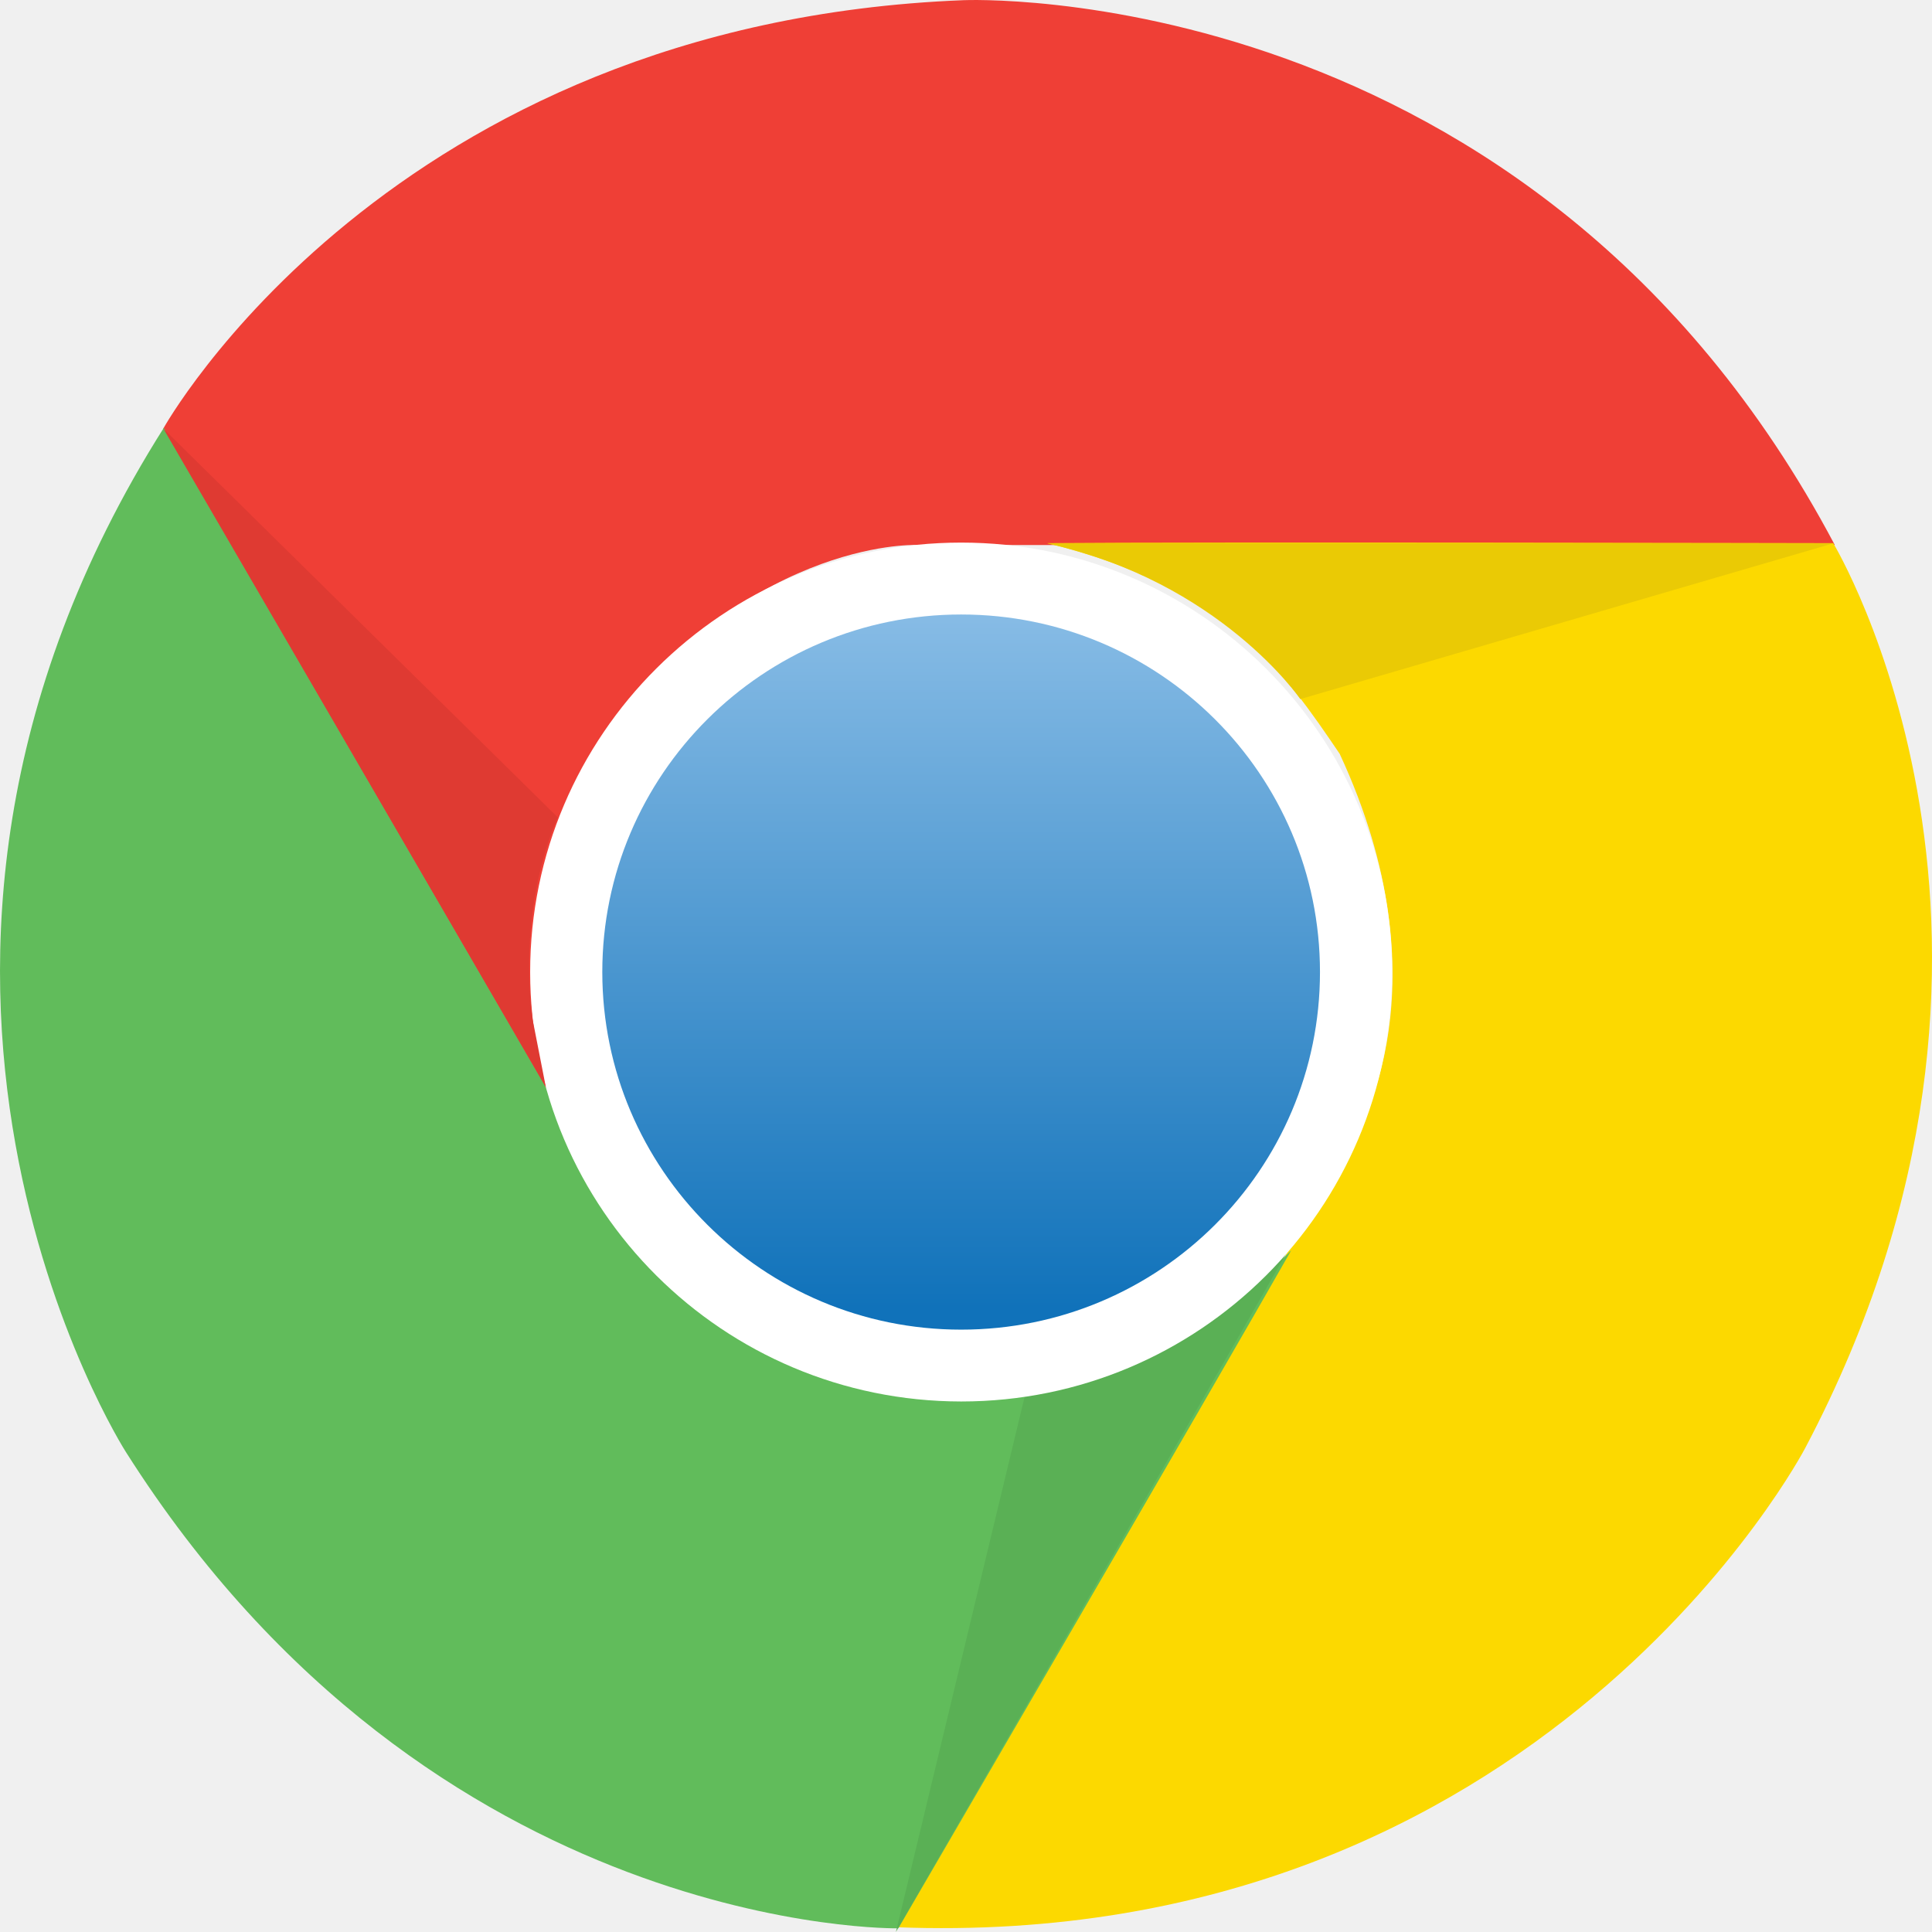
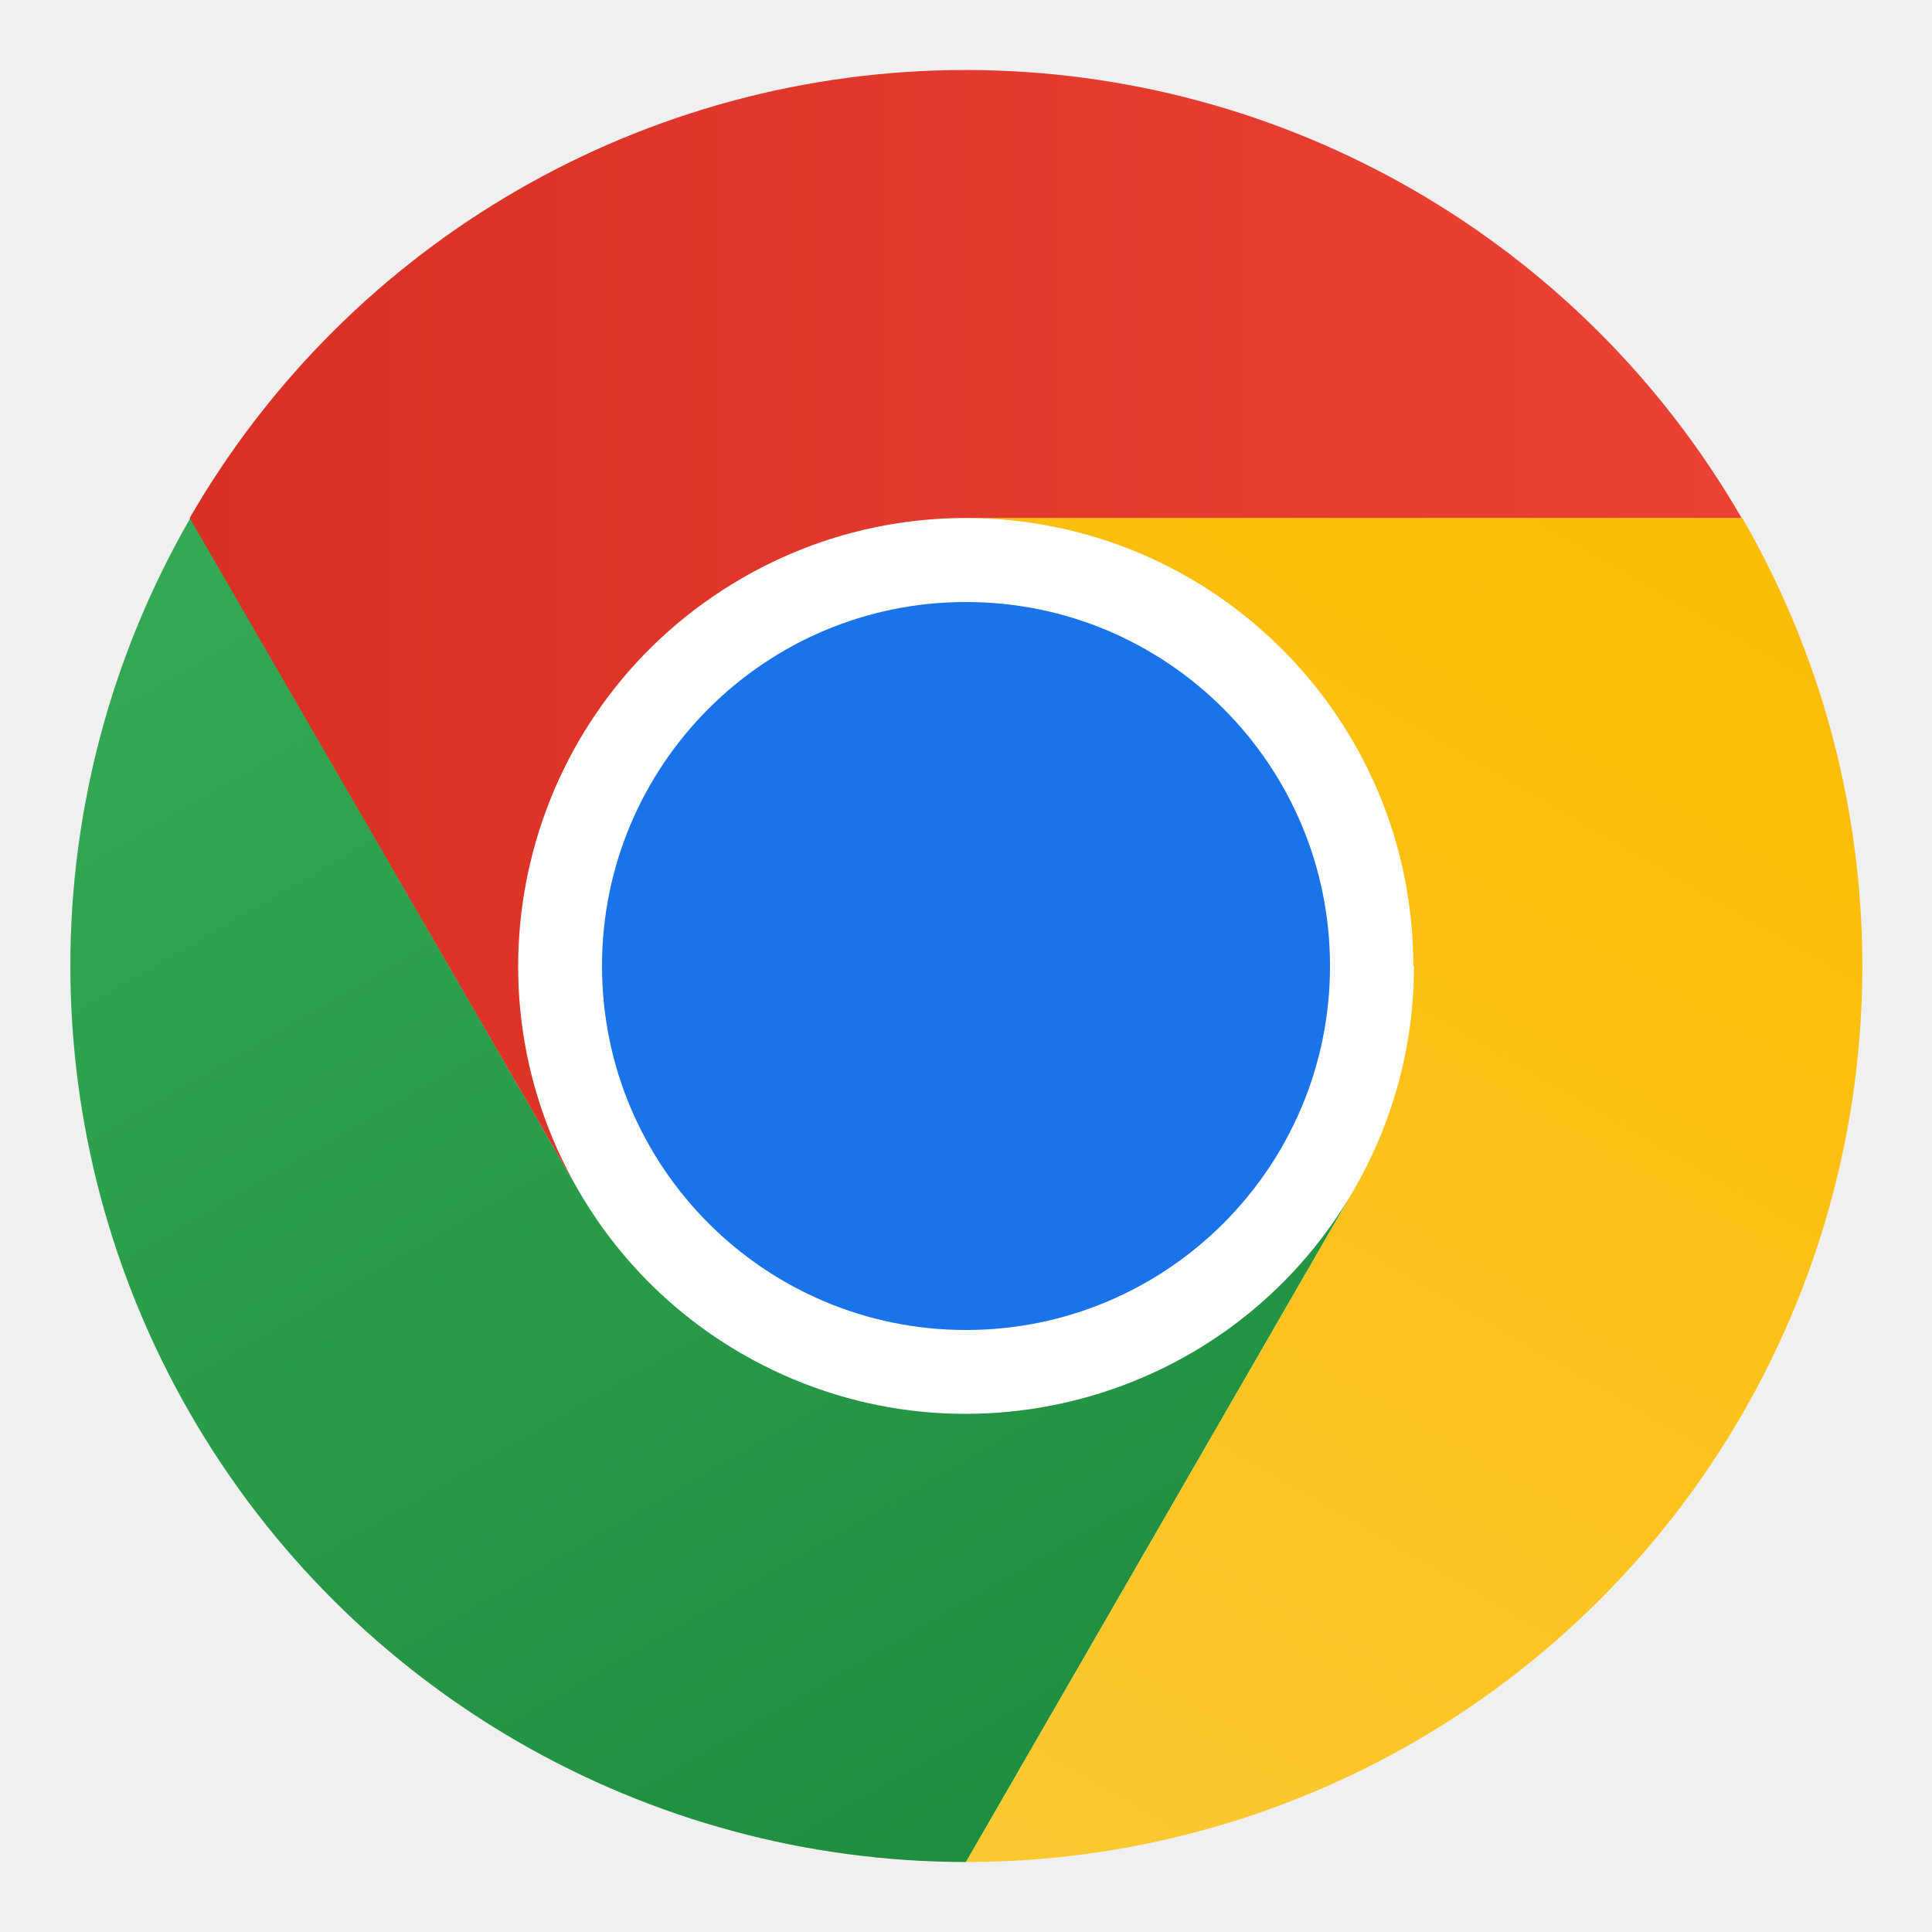
- <svg xmlns="http://www.w3.org/2000/svg" width="32" height="32" viewBox="0 0 32 32" fill="none">
-   <path d="M15.959 0.003C15.959 0.003 25.39 -0.419 30.39 9.027H15.156C15.156 9.027 12.282 8.935 9.826 12.41C9.12 13.868 8.362 15.371 9.213 18.332C7.987 16.263 2.705 7.098 2.705 7.098C2.705 7.098 6.431 0.376 15.959 0.003H15.959Z" fill="#EF3F36" />
-   <path d="M29.901 23.982C29.901 23.982 25.549 32.334 14.844 31.921C16.166 29.641 22.463 18.776 22.463 18.776C22.463 18.776 23.984 16.342 22.189 12.485C21.277 11.145 20.346 9.743 17.348 8.996C19.76 8.974 30.364 8.996 30.364 8.996C30.364 8.996 34.337 15.573 29.901 23.982Z" fill="#FCD900" />
-   <path d="M2.084 24.048C2.084 24.048 -3 16.118 2.714 7.085C4.032 9.365 10.329 20.23 10.329 20.23C10.329 20.23 11.687 22.761 15.933 23.138C17.551 23.02 19.235 22.919 21.387 20.709C20.201 22.8 14.879 31.939 14.879 31.939C14.879 31.939 7.172 32.079 2.084 24.048H2.084Z" fill="#61BC5B" />
-   <path d="M14.839 32L16.982 23.09C16.982 23.09 19.337 22.906 21.312 20.748C20.086 22.897 14.839 32 14.839 32V32Z" fill="#5AB055" />
-   <path d="M8.781 16.1C8.781 12.173 11.978 8.987 15.92 8.987C19.861 8.987 23.058 12.173 23.058 16.1C23.058 20.028 19.861 23.213 15.92 23.213C11.978 23.209 8.781 20.028 8.781 16.1V16.1Z" fill="white" />
-   <path d="M9.976 16.1C9.976 12.832 12.635 10.178 15.92 10.178C19.2 10.178 21.863 12.827 21.863 16.1C21.863 19.369 19.205 22.023 15.92 22.023C12.639 22.023 9.976 19.369 9.976 16.1V16.1Z" fill="url(#paint0_linear_9085_19218)" />
-   <path d="M30.36 9.001L21.537 11.579C21.537 11.579 20.205 9.633 17.344 9.001C19.826 8.987 30.36 9.001 30.36 9.001V9.001Z" fill="#EACA05" />
-   <path d="M9.041 18.007C7.802 15.867 2.705 7.098 2.705 7.098L9.239 13.539C9.239 13.539 8.569 14.914 8.821 16.882L9.041 18.007H9.041Z" fill="#DF3A32" />
-   <defs>
-     <linearGradient id="paint0_linear_9085_19218" x1="15.919" y1="10.262" x2="15.919" y2="21.666" gradientUnits="userSpaceOnUse">
-       <stop stop-color="#86BBE5" />
-       <stop offset="1" stop-color="#1072BA" />
-     </linearGradient>
-   </defs>
+ <svg xmlns="http://www.w3.org/2000/svg" viewBox="-10 -10 276 276">
+   <linearGradient id="a" x1="145" x2="34" y1="253" y2="61" gradientUnits="userSpaceOnUse">
+     <stop offset="0" stop-color="#1e8e3e" />
+     <stop offset="1" stop-color="#34a853" />
+   </linearGradient>
+   <linearGradient id="b" x1="111" x2="222" y1="254" y2="62" gradientUnits="userSpaceOnUse">
+     <stop offset="0" stop-color="#fcc934" />
+     <stop offset="1" stop-color="#fbbc04" />
+   </linearGradient>
+   <linearGradient id="c" x1="17" x2="239" y1="80" y2="80" gradientUnits="userSpaceOnUse">
+     <stop offset="0" stop-color="#d93025" />
+     <stop offset="1" stop-color="#ea4335" />
+   </linearGradient>
+   <circle cx="128" cy="128" r="64" fill="#fff" />
+   <path fill="url(#a)" d="M96 183.4A63.7 63.7 0 0 1 72.6 160L17.2 64A128 128 0 0 0 128 256l55.4-96A64 64 0 0 1 96 183.4Z" />
+   <path fill="url(#b)" d="M192 128a63.7 63.7 0 0 1-8.6 32L128 256A128 128 0 0 0 238.9 64h-111a64 64 0 0 1 64 64Z" />
+   <circle cx="128" cy="128" r="52" fill="#1a73e8" />
+   <path fill="url(#c)" d="M96 72.6a63.7 63.7 0 0 1 32-8.6h110.8a128 128 0 0 0-221.7 0l55.5 96A64 64 0 0 1 96 72.6Z" />
</svg>
